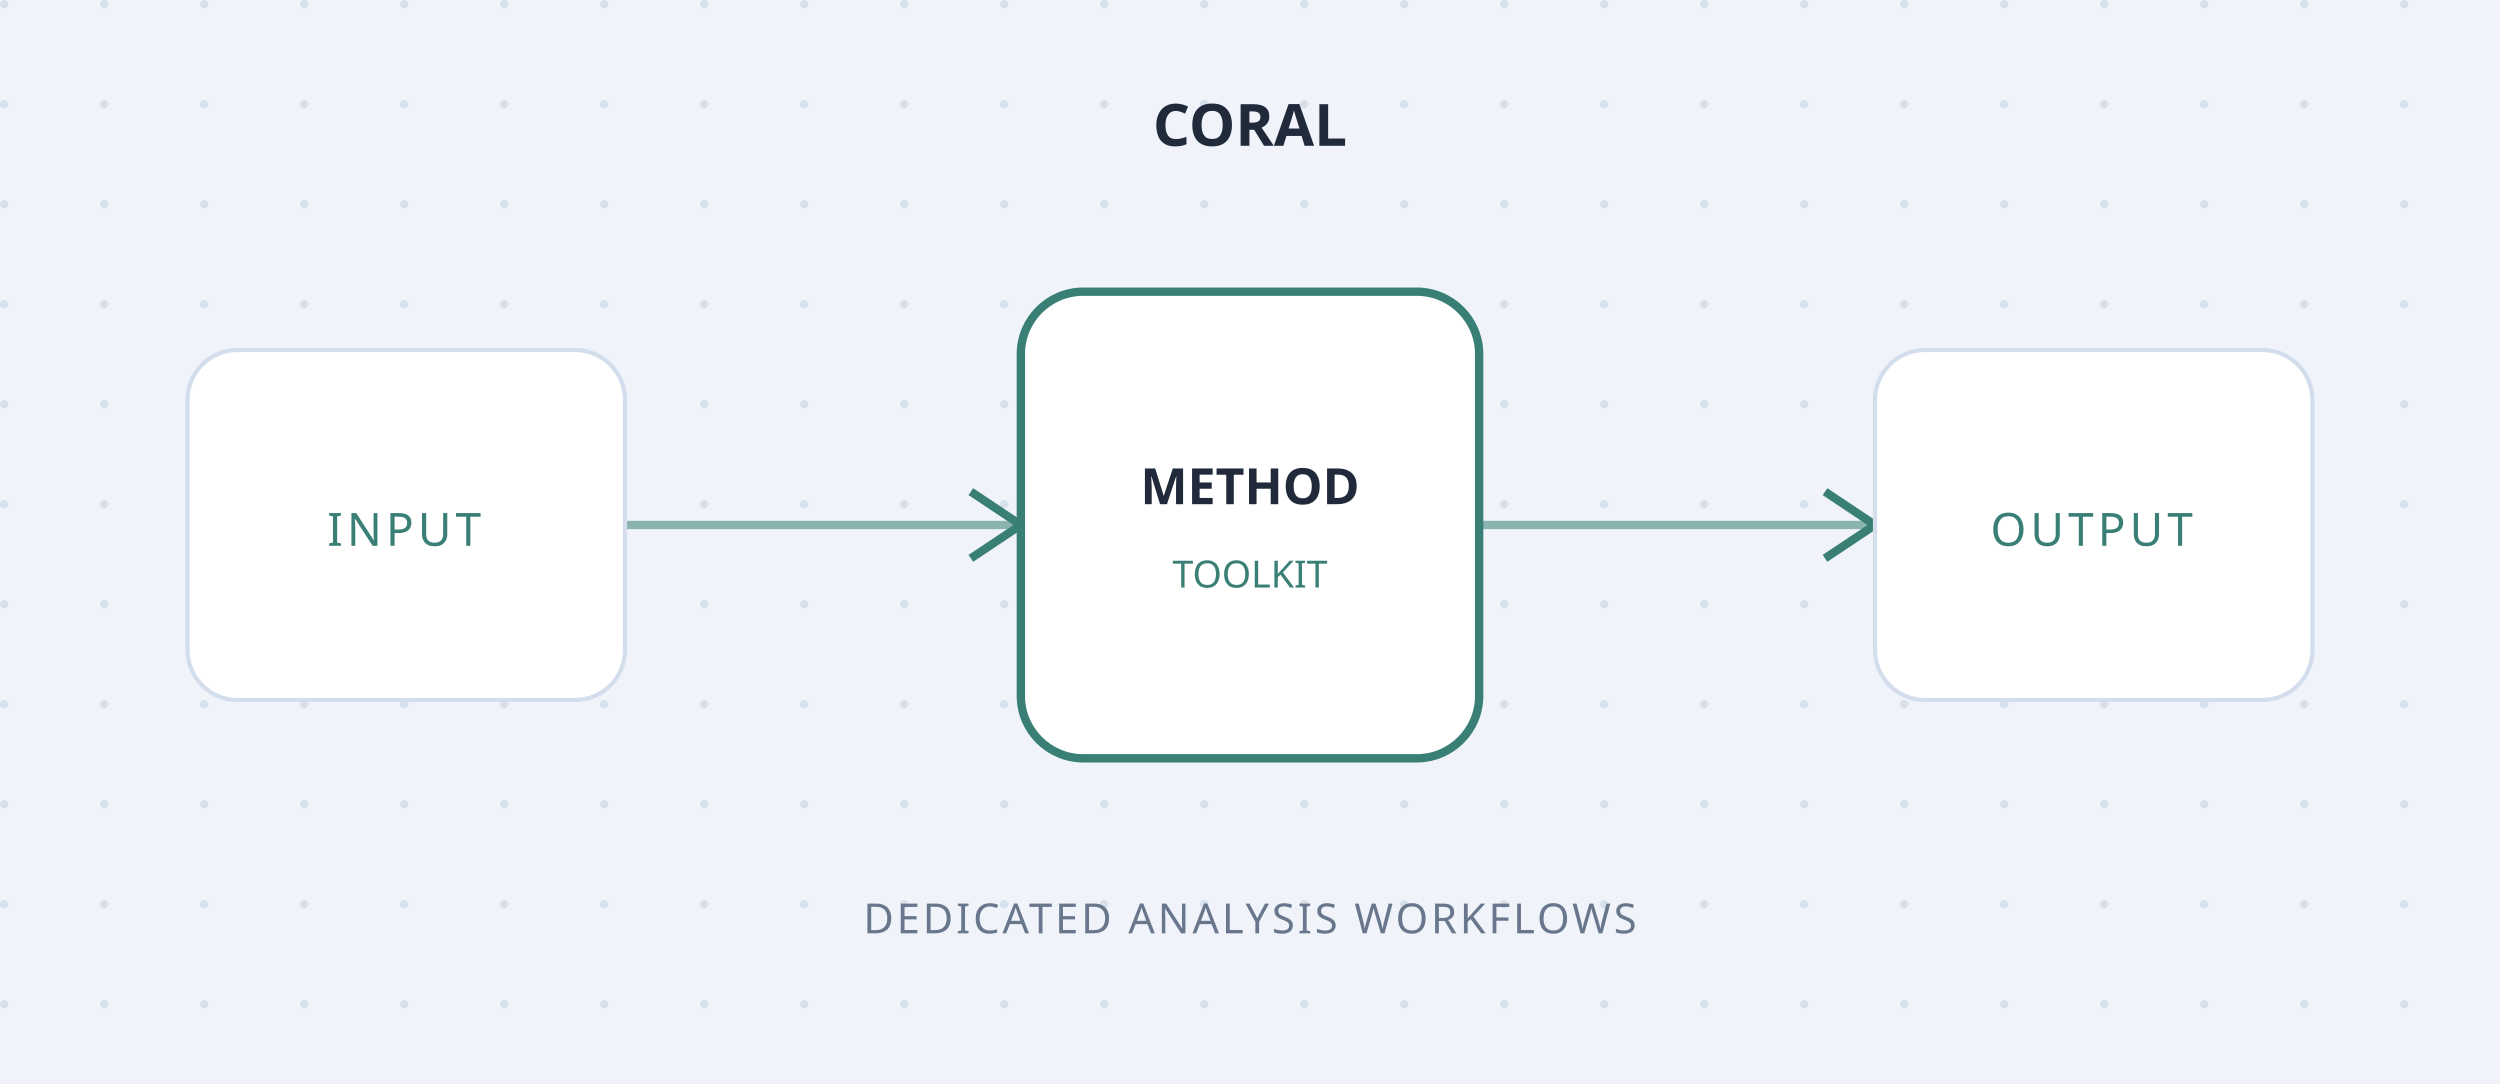
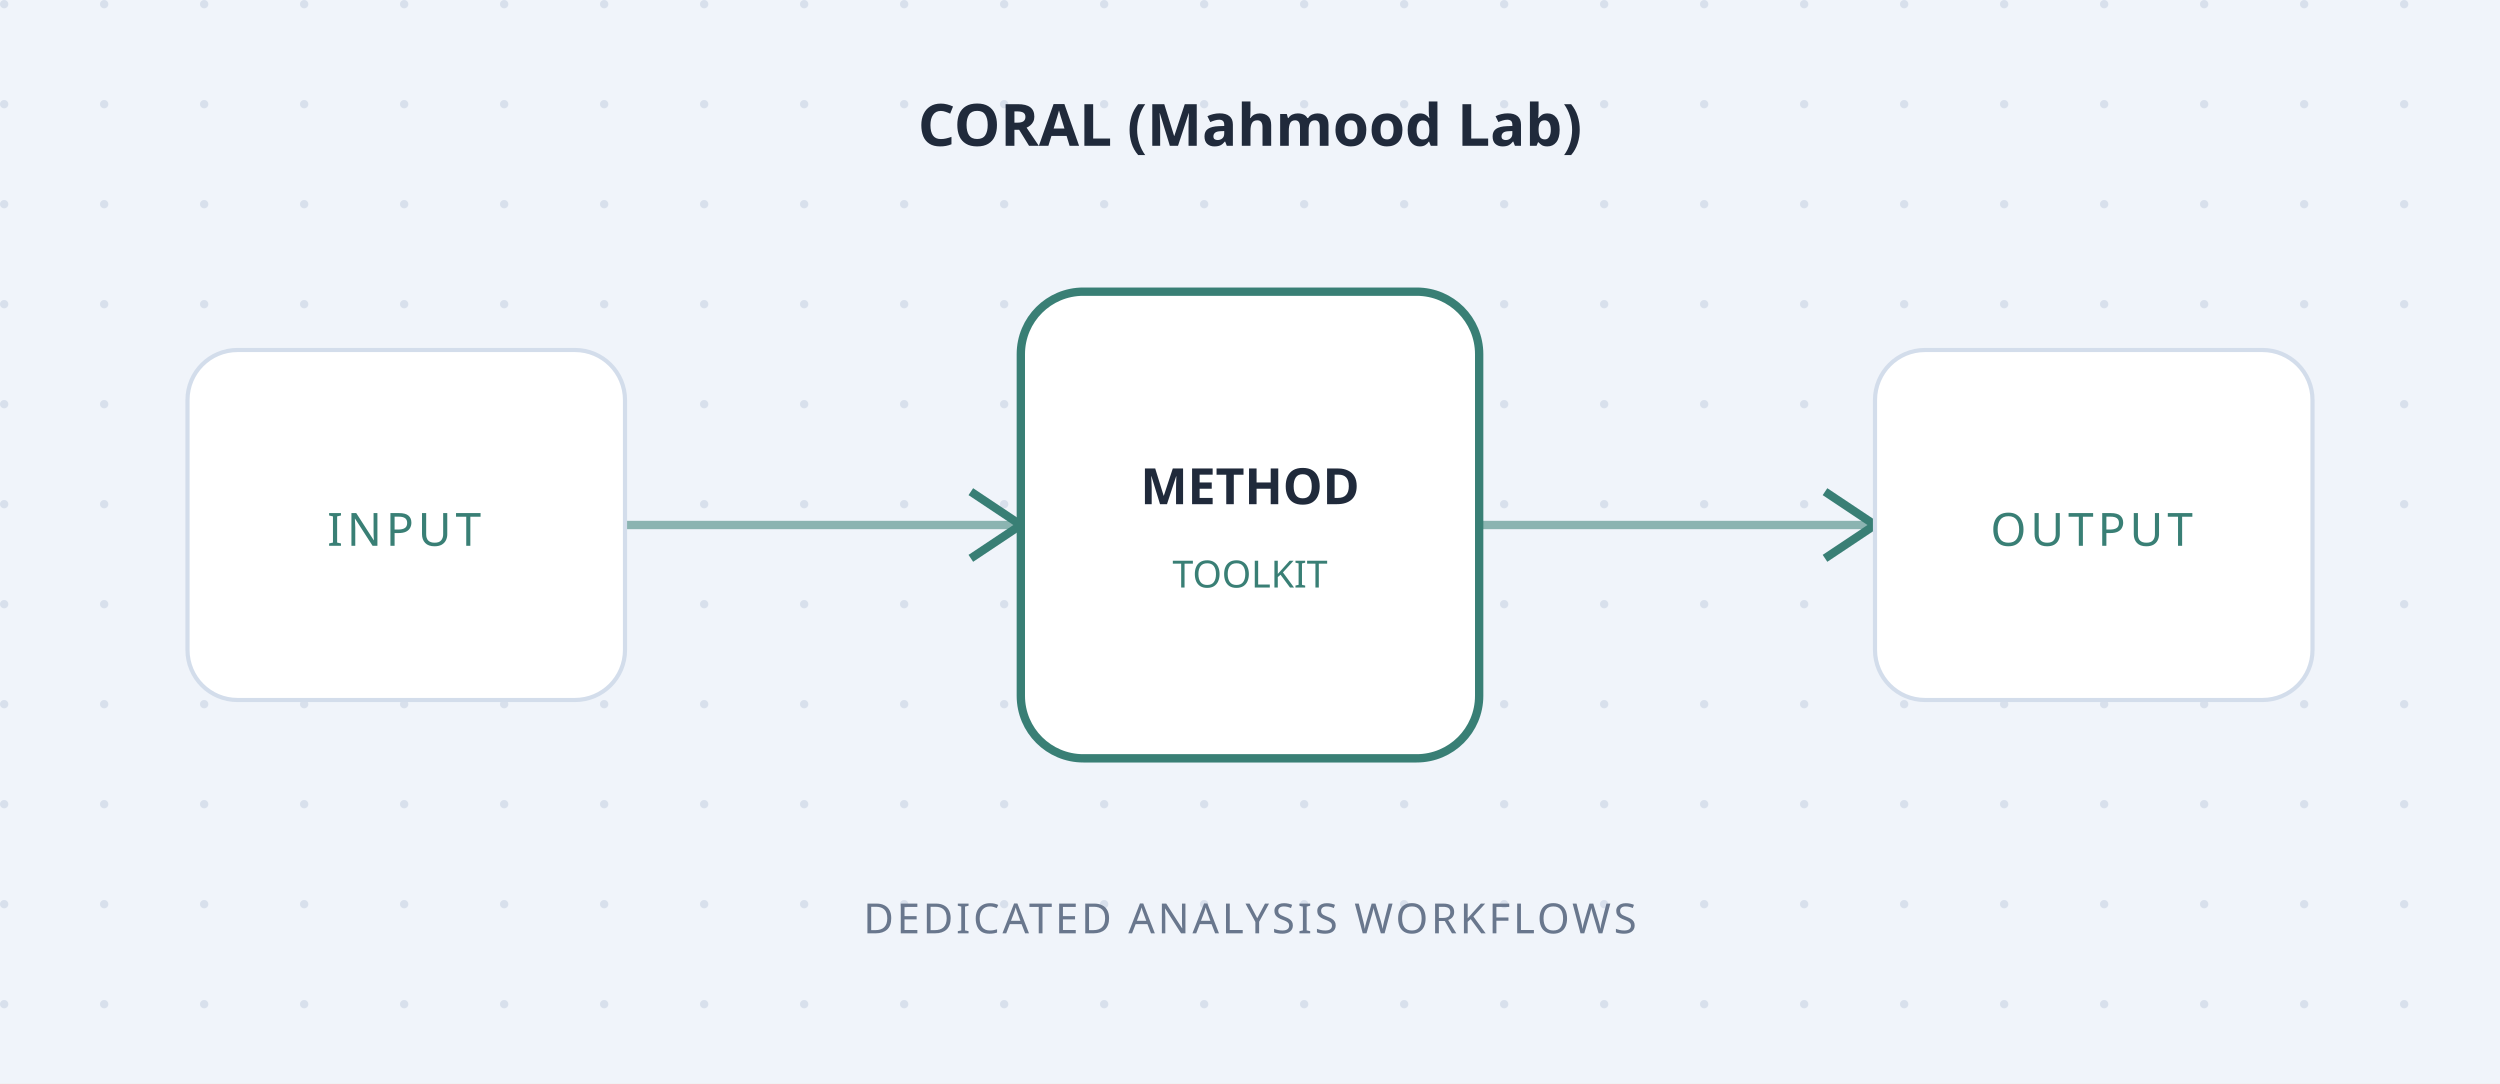
- <svg xmlns="http://www.w3.org/2000/svg" width="600" height="260" viewBox="0 0 600 260" role="img" aria-label="Functional schematic for CORAL">
+ <svg xmlns="http://www.w3.org/2000/svg" width="600" height="260" viewBox="0 0 600 260" role="img" aria-label="Functional schematic for CORAL (Mahmood Lab)">
  <defs>
    <pattern id="grid" width="24" height="24" patternUnits="userSpaceOnUse">
      <circle cx="1" cy="1" r="1" fill="#d8e0ec" />
    </pattern>
  </defs>
  <rect width="600" height="260" fill="#f0f4fa" />
  <rect width="600" height="260" fill="url(#grid)" />
-   <text x="300" y="35" text-anchor="middle" font-family="sans-serif" font-weight="600" font-size="14" fill="#202a3b">CORAL</text>
+   <text x="300" y="35" text-anchor="middle" font-family="sans-serif" font-weight="600" font-size="14" fill="#202a3b">CORAL (Mahmood Lab)</text>
  <path d="M150 126H245M355 126H450" stroke="#397f75" stroke-width="2" opacity=".55" />
  <path d="M438 118l12 8-12 8M233 118l12 8-12 8" fill="none" stroke="#397f75" stroke-width="2" />
  <rect x="45" y="84" width="105" height="84" rx="12" fill="white" stroke="#d3ddeb" />
  <text x="97" y="131" text-anchor="middle" font-family="sans-serif" font-size="11" letter-spacing="1" fill="#397f75">INPUT</text>
  <rect x="245" y="70" width="110" height="112" rx="15" fill="white" stroke="#397f75" stroke-width="2" />
  <text x="300" y="121" text-anchor="middle" font-family="sans-serif" font-size="12" font-weight="600" fill="#202a3b">METHOD</text>
  <text x="300" y="141" text-anchor="middle" font-family="sans-serif" font-size="9" fill="#397f75">TOOLKIT</text>
  <rect x="450" y="84" width="105" height="84" rx="12" fill="white" stroke="#d3ddeb" />
  <text x="502" y="131" text-anchor="middle" font-family="sans-serif" font-size="11" letter-spacing="1" fill="#397f75">OUTPUT</text>
  <text x="300" y="224" text-anchor="middle" font-family="sans-serif" font-size="10" letter-spacing=".7" fill="#69778d">DEDICATED ANALYSIS WORKFLOWS</text>
</svg>
